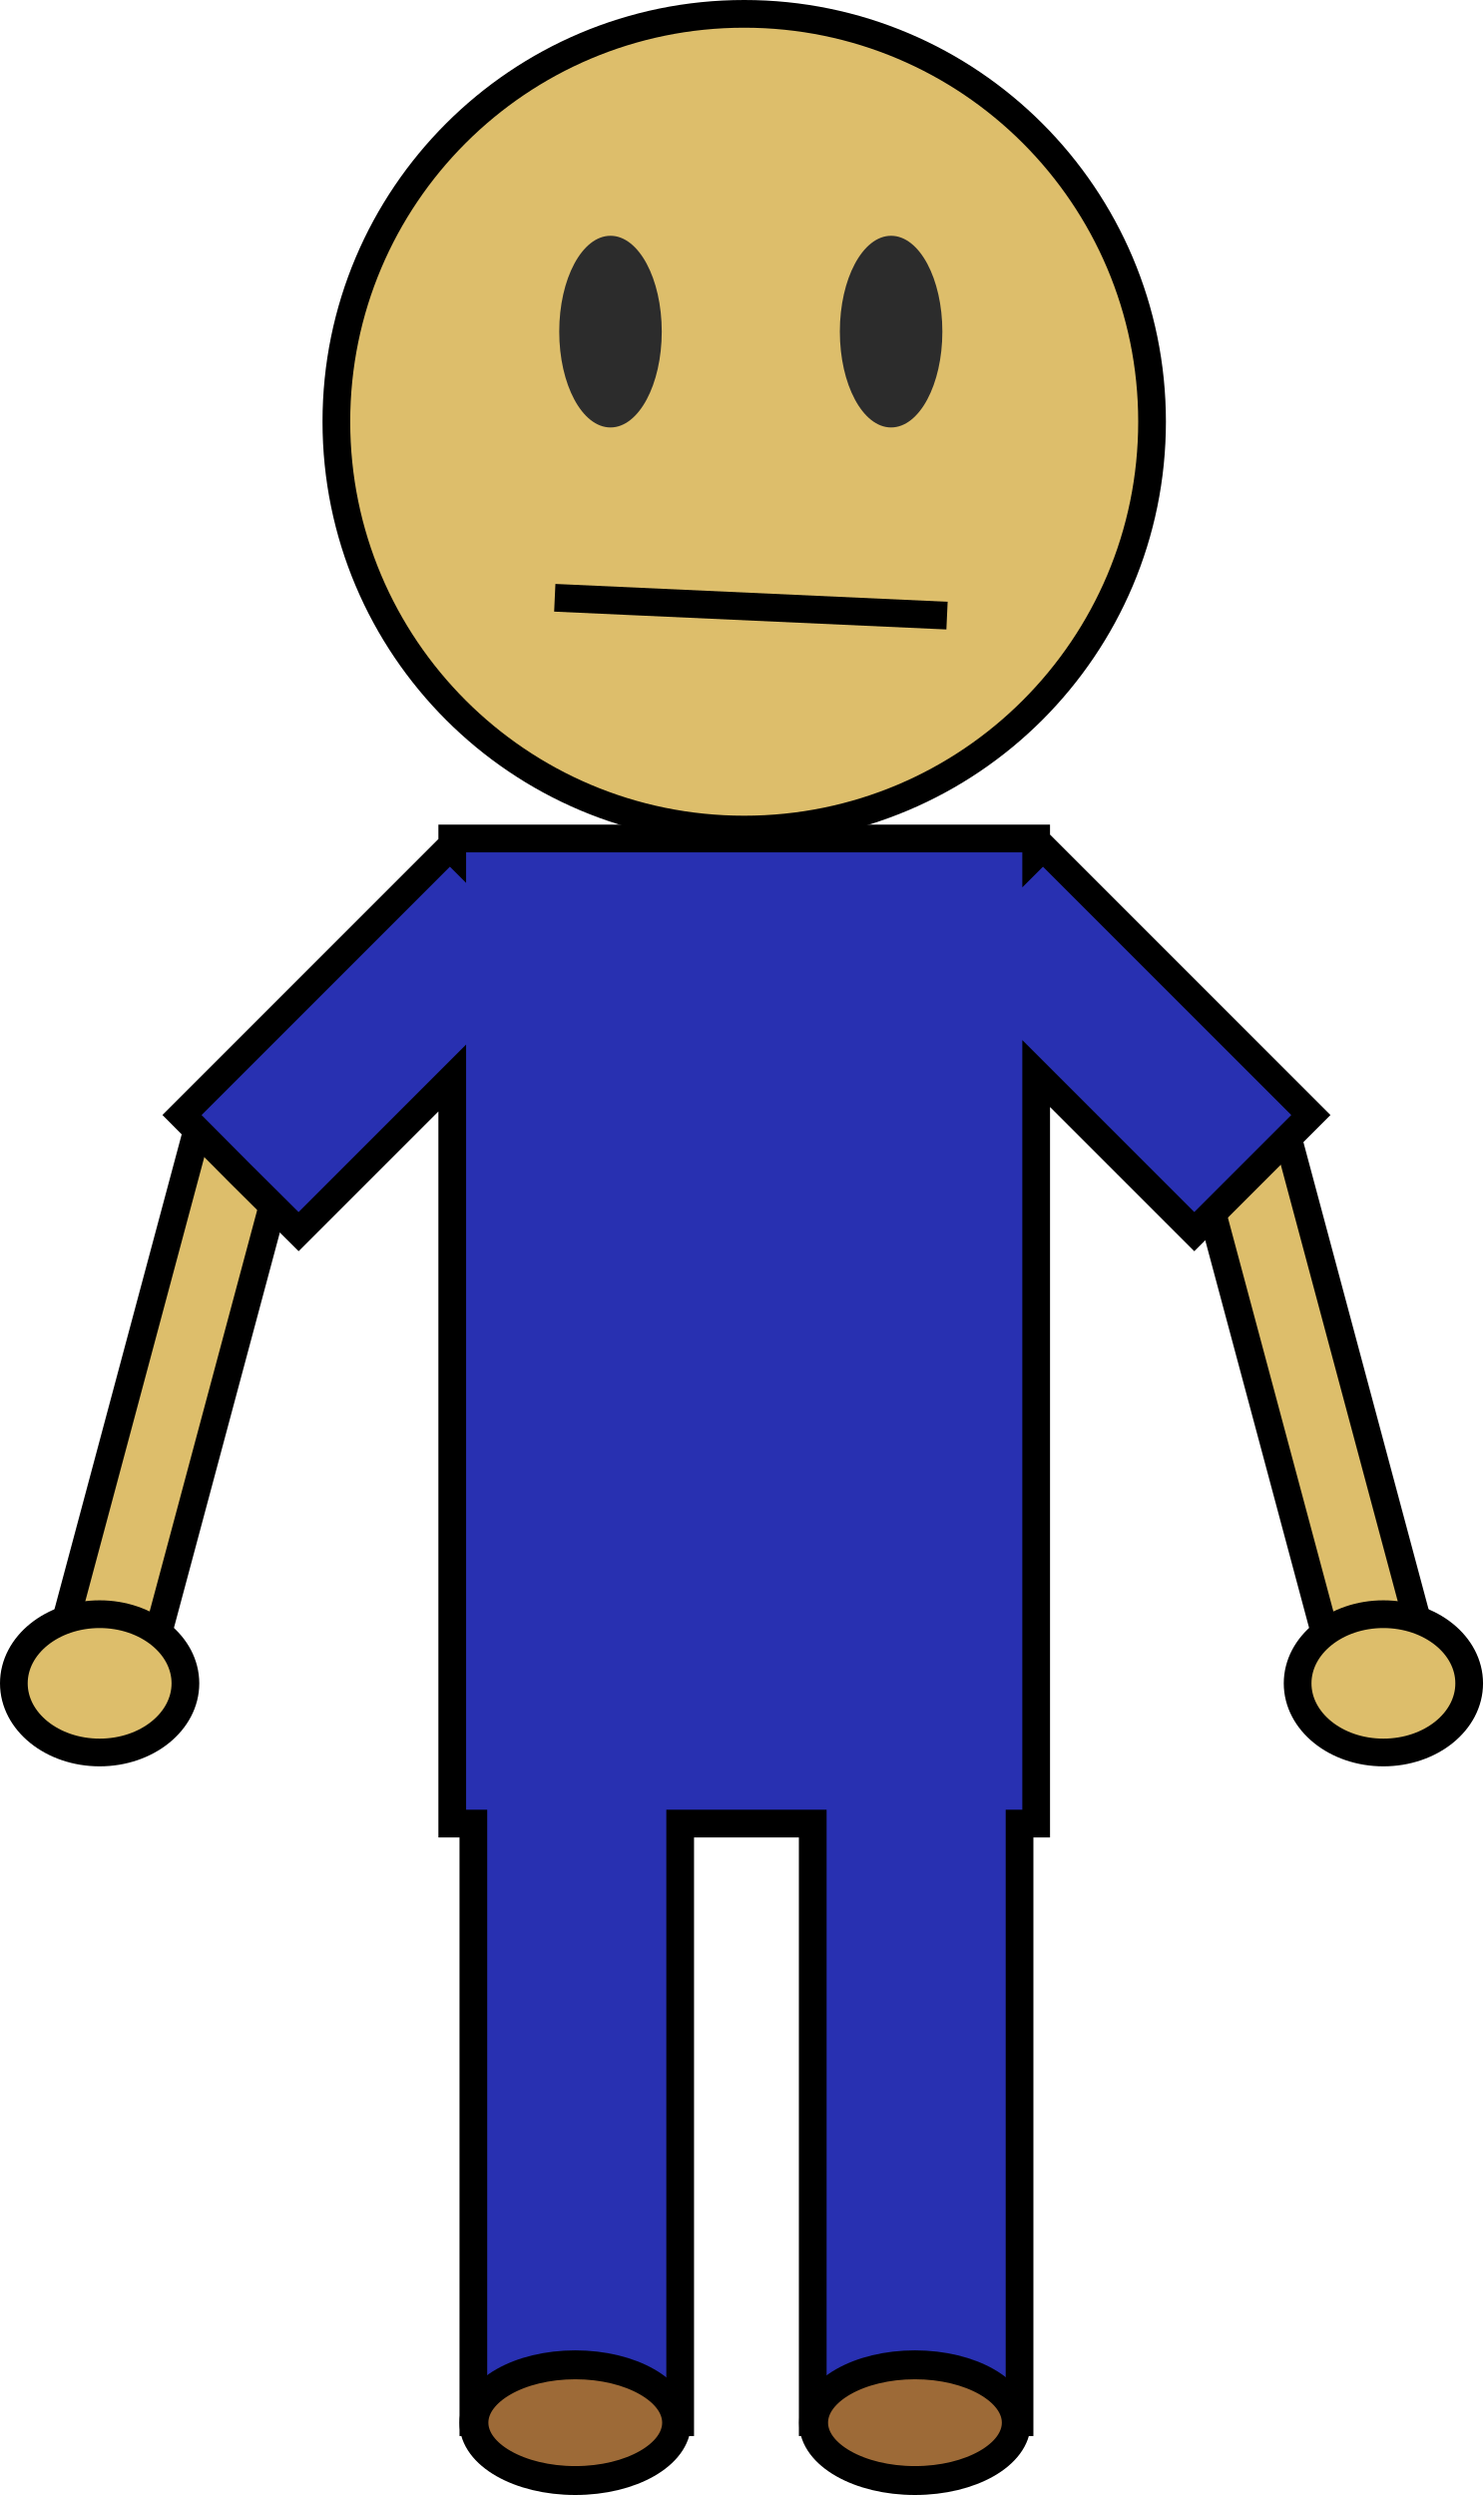
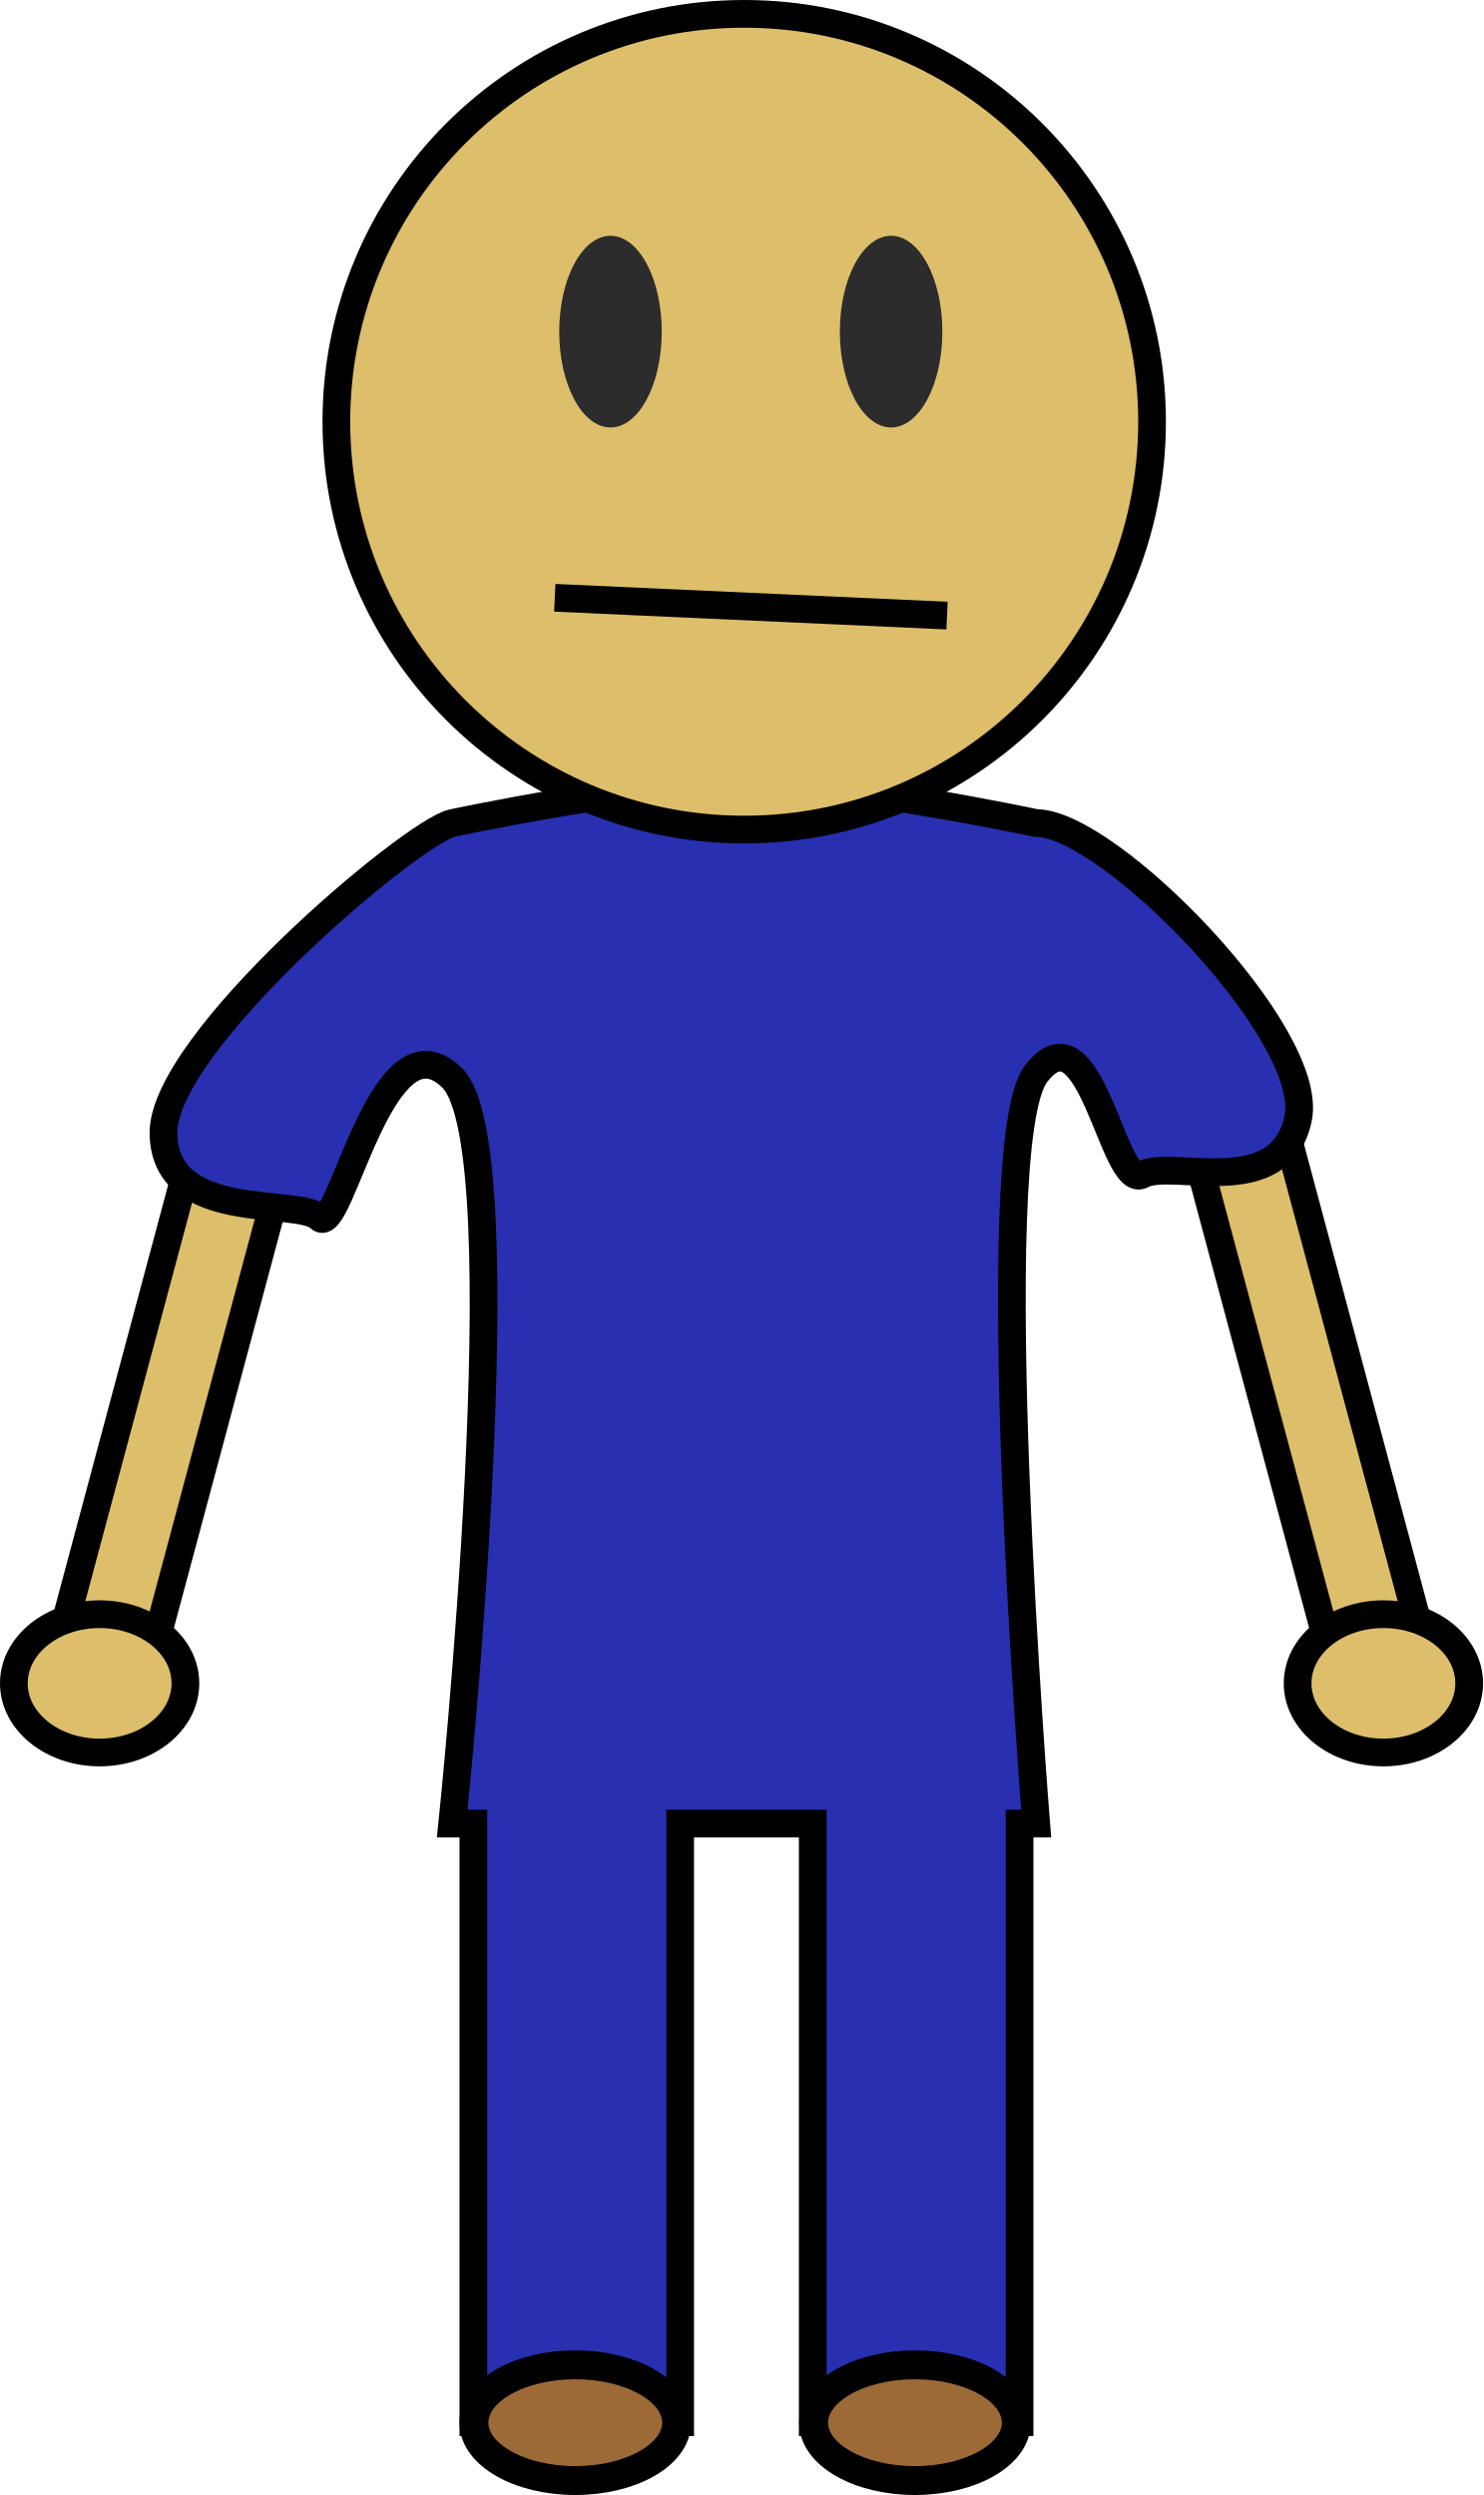
<svg xmlns="http://www.w3.org/2000/svg" width="267.603" height="450.198" viewBox="0 0 267.603 450.198" version="1.1" id="svg1">
  <defs id="defs1" />
  <g id="layer1" transform="translate(32.54413,-26.45467)">
    <g id="g10" transform="matrix(-1,0,0,1,202.5146,0)">
      <rect style="fill:#ddbe6b;fill-opacity:1;fill-rule:evenodd;stroke:#000000;stroke-width:5;stroke-linecap:round;stroke-dasharray:none;stroke-opacity:1" id="rect10" width="16.693" height="96.549" x="116.364" y="269.829" transform="rotate(-15)" />
      <ellipse style="font-variation-settings:normal;opacity:1;fill:#ddbe6b;fill-opacity:1;fill-rule:evenodd;stroke:#000000;stroke-width:5;stroke-linecap:butt;stroke-linejoin:miter;stroke-miterlimit:4;stroke-dasharray:none;stroke-dashoffset:0;stroke-opacity:1;stop-color:#000000;stop-opacity:1" id="ellipse10" cx="217.081" cy="330.196" rx="15.478" ry="12.478" />
    </g>
    <g id="g9">
      <rect style="fill:#ddbe6b;fill-opacity:1;fill-rule:evenodd;stroke:#000000;stroke-width:5;stroke-linecap:round;stroke-dasharray:none;stroke-opacity:1" id="rect9" width="16.693" height="96.549" x="116.364" y="269.829" transform="rotate(-15)" />
      <ellipse style="font-variation-settings:normal;opacity:1;fill:#ddbe6b;fill-opacity:1;fill-rule:evenodd;stroke:#000000;stroke-width:5;stroke-linecap:butt;stroke-linejoin:miter;stroke-miterlimit:4;stroke-dasharray:none;stroke-dashoffset:0;stroke-opacity:1;stop-color:#000000;stop-opacity:1" id="path9" cx="217.081" cy="330.196" rx="15.478" ry="12.478" />
    </g>
+     <path id="rect4" style="fill:#2830b1;fill-rule:evenodd;stroke:#000000;stroke-width:5;stroke-linecap:round" d="m 49.062,174.969 c -7.447,1.767 -52.363,39.666 -52.111,56.023 0.251,16.357 24.395,11.466 28.146,15.193 3.751,3.727 11.246,-37.813 23.966,-25.217 12.72,12.596 0,134.531 0,134.531 h 3.809 V 463.518 H 90.188 V 355.5 h 23.922 v 108.018 h 37.316 V 355.5 h 3 c 0,0 -9.88,-122.592 0,-135.336 9.88,-12.744 13.839,21.187 19.142,18.252 5.303,-2.936 24.999,5.002 28.127,-10.162 3.128,-15.164 -34.066,-53.285 -47.269,-53.285 0,0 -34.633,-7.353 -52.682,-7.353 -18.048,0 -52.682,7.353 -52.682,7.353 z" />
    <circle style="font-variation-settings:normal;opacity:1;fill:#ddbe6b;fill-opacity:1;fill-rule:evenodd;stroke:#000000;stroke-width:5;stroke-linecap:butt;stroke-linejoin:miter;stroke-miterlimit:4;stroke-dasharray:none;stroke-dashoffset:0;stroke-opacity:1;stop-color:#000000;stop-opacity:1" id="path1" cx="101.744" cy="102.548" r="73.593" />
    <ellipse style="font-variation-settings:normal;vector-effect:none;fill:#2c2c2c;fill-opacity:1;fill-rule:evenodd;stroke-width:10;stroke-linecap:butt;stroke-linejoin:miter;stroke-miterlimit:4;stroke-dasharray:none;stroke-dashoffset:0;stroke-opacity:0.502;-inkscape-stroke:none;stop-color:#000000" id="path2-9" cx="128.249" cy="86.292" rx="9.249" ry="17.292" />
    <ellipse style="font-variation-settings:normal;opacity:1;vector-effect:none;fill:#2c2c2c;fill-opacity:1;fill-rule:evenodd;stroke-width:10;stroke-linecap:butt;stroke-linejoin:miter;stroke-miterlimit:4;stroke-dasharray:none;stroke-dashoffset:0;stroke-opacity:0.502;-inkscape-stroke:none;stop-color:#000000;stop-opacity:1" id="path2" cx="77.615" cy="86.292" rx="9.249" ry="17.292" />
    <path style="fill:#ddbe6b;fill-opacity:1;fill-rule:evenodd;stroke:#000000;stroke-width:5;stroke-linecap:round;stroke-dasharray:none;stroke-opacity:1" d="m 67.561,134.318 70.778,3.217 v 0 z" id="path4" />
-     <path id="rect4" style="fill:#2830b1;fill-rule:evenodd;stroke:#000000;stroke-width:5;stroke-linecap:round" d="m 49.062,177.75 v 1.984 L 48.637,179.309 0.295,227.648 10.816,238.236 21.338,248.691 49.062,220.969 V 355.5 h 3.809 V 463.518 H 90.188 V 355.5 h 23.922 v 108.018 h 37.316 V 355.5 h 3 V 220.164 l 28.527,28.527 21.043,-21.043 -48.342,-48.34 -1.229,1.229 V 177.75 Z" />
    <ellipse style="font-variation-settings:normal;opacity:1;fill:#9d6a37;fill-opacity:1;fill-rule:evenodd;stroke:#000000;stroke-width:5.217;stroke-linecap:butt;stroke-linejoin:miter;stroke-miterlimit:4;stroke-dasharray:none;stroke-dashoffset:0;stroke-opacity:1;stop-color:#000000;stop-opacity:1" id="path8" cx="71.26" cy="463.603" rx="18.287" ry="10.441" />
    <ellipse style="font-variation-settings:normal;opacity:1;fill:#9d6a37;fill-opacity:1;fill-rule:evenodd;stroke:#000000;stroke-width:5.217;stroke-linecap:butt;stroke-linejoin:miter;stroke-miterlimit:4;stroke-dasharray:none;stroke-dashoffset:0;stroke-opacity:1;stop-color:#000000;stop-opacity:1" id="ellipse9" cx="132.552" cy="463.603" rx="18.287" ry="10.441" />
  </g>
</svg>
